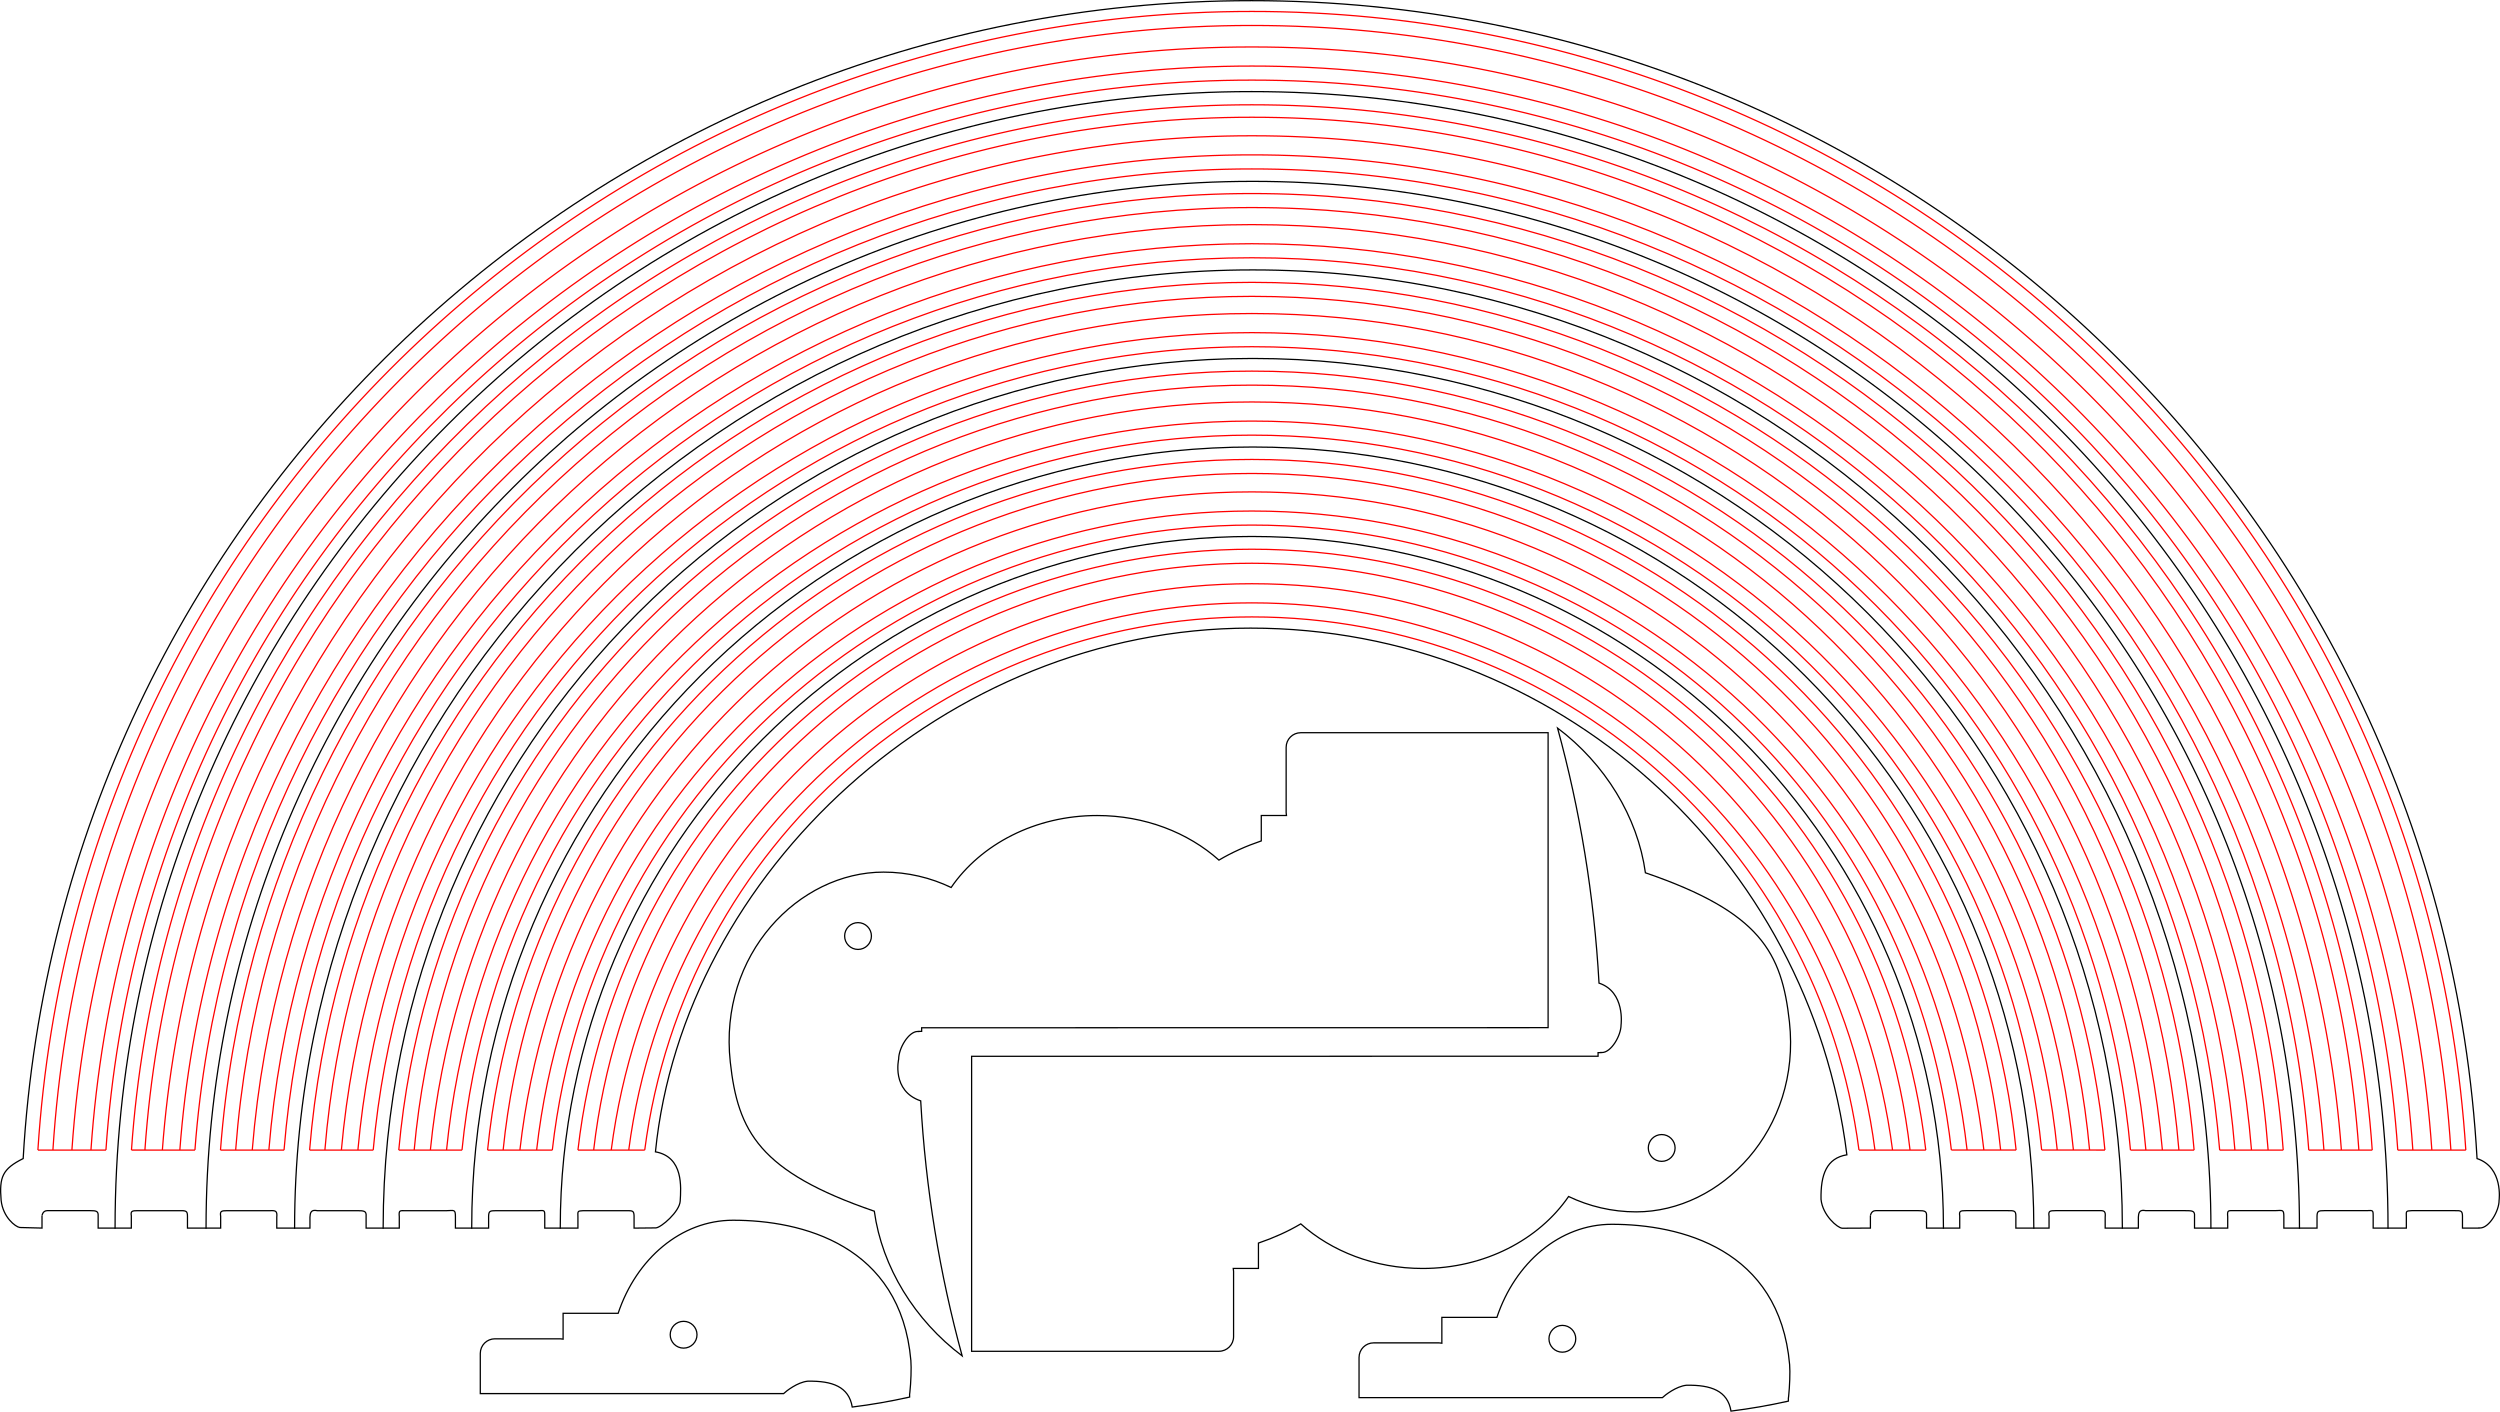
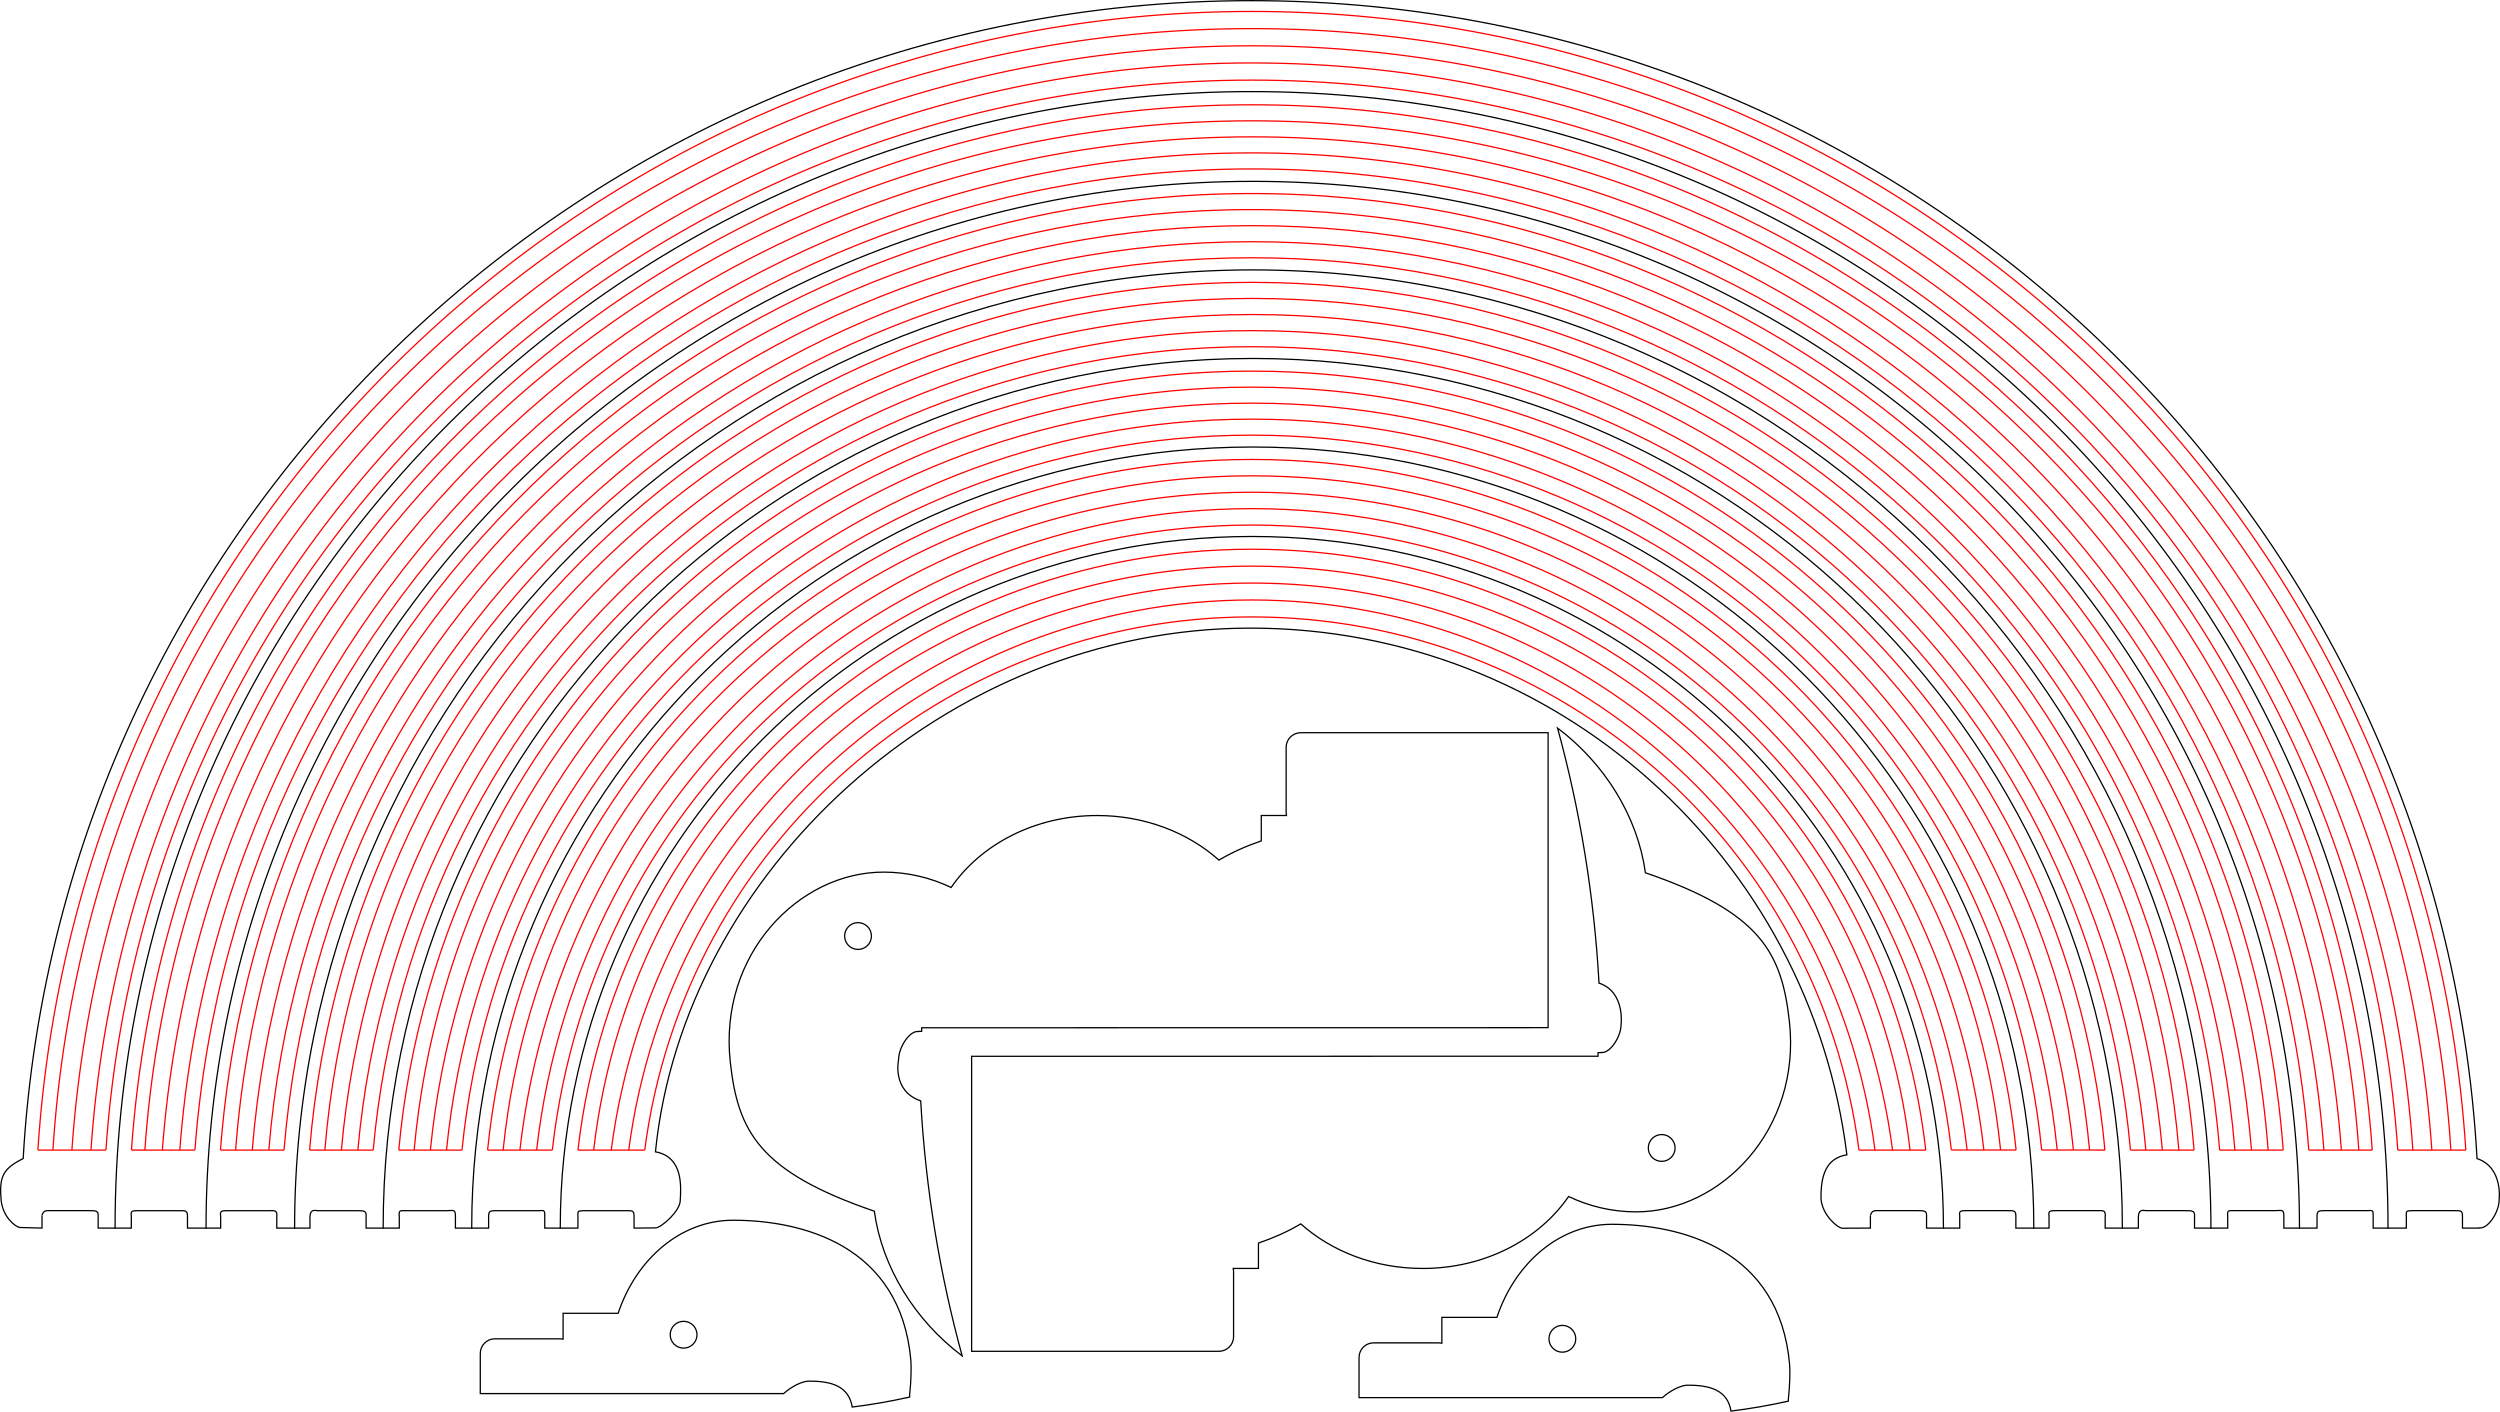
<svg xmlns="http://www.w3.org/2000/svg" width="195.928mm" height="110.645mm" viewBox="0 0 195.928 110.645" version="1.1" id="svg2646">
  <defs id="defs2640" />
  <g id="layer1" transform="translate(121.4197,-57.53219)">
    <path id="path1502" style="opacity:1;vector-effect:none;fill:none;fill-opacity:1;fill-rule:evenodd;stroke:#000000;stroke-width:0.1;stroke-linecap:square;stroke-linejoin:miter;stroke-miterlimit:4;stroke-dasharray:none;stroke-dashoffset:0;stroke-opacity:1" d="m -67.845,163.186 c -0.58,0 -1.05,-0.47 -1.05,-1.05 0,-0.58 0.47,-1.05 1.05,-1.05 0.58,0 1.05,0.47 1.05,1.05 0,0.58 -0.47,1.05 -1.05,1.05 z m -15.934,3.564 23.773,-2e-5 c 0.2,-0.195 1.084,-0.892 1.886,-0.972 1.941,-0.035 3.227,0.435 3.492,2.026 1.502,-0.187 2.981,-0.444 4.436,-0.769 0.021,-0.005 0.042,-0.01 0.062,-0.015 l -0.003,-0.213 c 0.008,-0.052 0.015,-0.11 0.022,-0.174 0.08,-0.72 0.127,-1.901 0.077,-2.474 -0.792,-9.085 -8.578,-10.995 -13.932,-10.995 -4.086,0 -7.581,3.019 -9.009,7.292 h -4.314 v 2.023 c -0.074,-0.015 -0.15,-0.023 -0.228,-0.023 h -5.114 c -0.636,0 -1.148,0.512 -1.148,1.148 z" />
    <path id="path1502-23" style="opacity:1;vector-effect:none;fill:none;fill-opacity:1;fill-rule:evenodd;stroke:#000000;stroke-width:0.1;stroke-linecap:square;stroke-linejoin:miter;stroke-miterlimit:4;stroke-dasharray:none;stroke-dashoffset:0;stroke-opacity:1" d="m 1.024,163.504 c -0.58,0 -1.05,-0.47 -1.05,-1.05 0,-0.58 0.47,-1.05 1.05,-1.05 0.58,0 1.05,0.47 1.05,1.05 0,0.58 -0.47,1.05 -1.05,1.05 z m -15.934,3.564 23.773,-2e-5 c 0.2,-0.195 1.084,-0.892 1.886,-0.972 1.941,-0.035 3.227,0.435 3.492,2.026 1.502,-0.187 2.981,-0.444 4.436,-0.769 0.021,-0.005 0.042,-0.01 0.062,-0.015 l -0.003,-0.213 c 0.008,-0.052 0.015,-0.11 0.022,-0.174 0.08,-0.72 0.127,-1.901 0.077,-2.474 -0.792,-9.085 -8.578,-10.995 -13.932,-10.995 -4.086,0 -7.581,3.019 -9.009,7.292 h -4.314 v 2.023 c -0.074,-0.015 -0.15,-0.023 -0.228,-0.023 h -5.114 c -0.636,0 -1.148,0.512 -1.148,1.148 z" />
    <g id="g3304" transform="translate(-473.175,-317.38)">
      <path id="path1616-2-0-7" d="m 447.284,480.813 c 0.636,0 1.148,-0.512 1.148,-1.148 v -5.114 c 0,-0.078 -0.008,-0.154 -0.023,-0.228 h 1.972 v -1.989 c 1.211,-0.412 2.328,-0.918 3.318,-1.505 2.417,2.158 5.801,3.494 9.547,3.494 4.868,0 9.123,-2.262 11.441,-5.639 1.596,0.764 3.399,1.204 5.297,1.204 6.635,0 12.938,-6.44 12.011,-14.89 -0.597,-5.444 -2.262,-8.588 -11.287,-11.685 -0.603,-4.391 -3.18,-8.553 -6.885,-11.342 1.756,6.42 2.865,13.108 3.249,19.989 2.072,0.69 1.728,3.269 1.728,3.269 1.4e-4,0.856 -0.782,2.171 -1.493,2.171 -0.027,-8e-4 -0.054,-0.002 -0.081,-0.005 v 0.013 h -0.228 v 0.282 l -49.096,0.008 v 23.115 z m 34.7,-14.884 c -0.58,0 -1.05,-0.47 -1.05,-1.05 0,-0.58 0.47,-1.05 1.05,-1.05 0.58,0 1.05,0.47 1.05,1.05 0,0.58 -0.47,1.05 -1.05,1.05 z" style="opacity:1;vector-effect:none;fill:none;fill-opacity:1;fill-rule:evenodd;stroke:#000000;stroke-width:0.1;stroke-linecap:square;stroke-linejoin:miter;stroke-miterlimit:4;stroke-dasharray:none;stroke-dashoffset:0;stroke-opacity:1" />
      <path id="path1616-2-4-8-3" d="m 453.7,432.336 c -0.636,0 -1.148,0.512 -1.148,1.148 v 5.114 c 0,0.078 0.008,0.154 0.023,0.228 h -1.972 v 1.989 c -1.211,0.412 -2.328,0.918 -3.318,1.505 -2.417,-2.158 -5.801,-3.494 -9.547,-3.494 -4.868,0 -9.123,2.262 -11.441,5.639 -1.596,-0.764 -3.399,-1.204 -5.297,-1.204 -6.635,0 -12.938,6.44 -12.011,14.89 0.597,5.444 2.262,8.588 11.287,11.685 0.603,4.391 3.18,8.553 6.885,11.342 -1.756,-6.42 -2.865,-13.108 -3.249,-19.989 -2.306,-0.784 -1.728,-3.269 -1.728,-3.269 -1.4e-4,-0.856 0.782,-2.171 1.493,-2.171 0.027,7.9e-4 0.054,0.002 0.081,0.005 v -0.013 h 0.228 v -0.282 l 49.096,-0.008 v -23.115 z m -34.7,14.884 c 0.58,0 1.05,0.47 1.05,1.05 0,0.58 -0.47,1.05 -1.05,1.05 -0.58,0 -1.05,-0.47 -1.05,-1.05 0,-0.58 0.47,-1.05 1.05,-1.05 z" style="opacity:1;vector-effect:none;fill:none;fill-opacity:1;fill-rule:evenodd;stroke:#000000;stroke-width:0.1;stroke-linecap:square;stroke-linejoin:miter;stroke-miterlimit:4;stroke-dasharray:none;stroke-dashoffset:0;stroke-opacity:1" />
    </g>
    <g id="g1717-3-4-6-1" transform="translate(-217.4057,40.69679)">
-       <path d="m 283.903,106.972 5.332,2.3e-4 m -12.307,-5.1e-4 4.973,2.5e-4 m -11.956,-0.001 4.98,8e-4 m -11.968,-0.004 4.984,0.003 m -11.944,-0.007 4.955,0.004 m -12.033,-10e-4 5.073,-0.003 m -12.314,0.006 5.235,-0.002 m -105.633,0.003 5.235,-7.9e-4 m -12.314,0.001 5.073,-5.3e-4 m -12.033,10e-4 4.955,-5.3e-4 m -11.944,9.5e-4 4.984,-2.6e-4 m -11.968,-0.002 4.98,0.002 m -11.956,-0.004 4.973,0.001 m -12.307,-7.8e-4 h 5.332 m -2.669,-1.4e-4 c 3.342,-48.675 43.686,-86.452 92.476,-86.452 48.792,10e-6 89.136,37.779 92.476,86.457 m -170.818,-6.3e-4 c 3.331,-40.976 37.231,-72.533 78.342,-72.533 41.111,0 75.011,31.557 78.342,72.532 m -163.728,-0.003 c 3.339,-44.826 40.436,-79.492 85.386,-79.492 44.951,10e-6 82.049,34.668 85.386,79.495 m -156.743,-7.5e-4 c 3.328,-37.12 34.089,-65.563 71.357,-65.563 37.267,0 68.027,28.441 71.357,65.559 m -135.74,0.003 c 3.321,-33.282 30.936,-58.631 64.384,-58.631 33.444,0 61.058,25.344 64.383,58.623 m -121.75,0.007 c 3.316,-29.38 27.801,-51.583 57.367,-51.583 29.564,0 54.048,22.202 57.366,51.579 m -107.575,0.003 c 3.308,-25.39 24.605,-44.385 50.209,-44.385 25.604,0 46.9,18.995 50.209,44.384 m 43.758,0.003 c -3.176,-49.563 -44.301,-88.138 -93.966,-88.138 -49.663,-10e-6 -90.788,38.572 -93.966,88.133 m 2.981,-1.2e-4 c 3.284,-47.831 43.042,-84.952 90.985,-84.952 47.945,10e-6 87.703,37.124 90.985,84.957 m -11.343,-3.3e-4 c -3.14,-41.664 -37.861,-73.866 -79.643,-73.866 -41.781,0 -76.501,32.201 -79.643,73.864 m 2.602,0.002 c 3.262,-40.128 36.78,-71.033 77.041,-71.033 40.261,0 73.779,30.904 77.041,71.032 m 9.714,10e-4 c -3.163,-45.583 -41.063,-80.944 -86.755,-80.944 -45.691,10e-6 -83.589,35.358 -86.755,80.939 m 2.738,0.001 c 3.276,-43.98 39.915,-77.992 84.017,-77.992 44.103,10e-6 80.743,34.014 84.017,77.995 m -11.366,-0.001 c -3.118,-37.808 -34.714,-66.905 -72.65,-66.905 -37.937,0 -69.533,29.097 -72.651,66.906 m 2.587,-3.6e-4 c 3.252,-36.27 33.648,-64.063 70.063,-64.063 36.414,0 66.809,27.79 70.063,64.059 m -4.412,-5.4e-4 c -3.092,-33.951 -31.559,-59.944 -65.651,-59.944 -34.093,0 -62.562,25.996 -65.652,59.948 m 2.536,-4.4e-4 c 3.236,-32.431 30.524,-57.131 63.116,-57.131 32.589,0 59.875,24.696 63.115,57.123 m -4.436,6.8e-4 C 249.716,76.851 224.362,53.942 194.096,53.942 163.827,53.942 138.472,76.855 135.417,106.969 m 2.625,-5.6e-4 c 3.22,-28.525 27.348,-50.083 56.054,-50.083 28.705,0 52.832,21.556 56.053,50.079 m -4.471,0.004 c -3.016,-26.207 -25.203,-45.99 -51.583,-45.99 -26.381,0 -48.569,19.782 -51.583,45.99 m 2.749,-7.4e-4 c 3.196,-24.532 24.096,-42.885 48.834,-42.885 24.739,0 45.638,18.354 48.834,42.885 m 46.305,0.002 C 286.019,56.789 244.38,17.733 194.095,17.733 c -50.283,-1e-5 -91.921,39.053 -95.139,89.233 m 5.332,0 c 3.242,-47.211 42.485,-83.852 89.807,-83.852 47.324,10e-6 86.568,36.643 89.807,83.856 m -8.978,-3.3e-4 C 271.738,64.686 236.5,32.004 194.095,32.004 c -42.403,0 -77.641,32.681 -80.829,74.964 m 4.98,0.002 c 3.211,-39.507 36.211,-69.933 75.849,-69.933 39.637,0 72.637,30.426 75.849,69.933 m 11.956,0.001 c -3.201,-46.134 -41.56,-81.923 -87.805,-81.923 -46.244,10e-6 -84.601,35.786 -87.805,81.918 m 4.973,10e-4 c 3.229,-43.36 39.352,-76.892 82.832,-76.892 43.481,10e-6 79.604,33.534 82.832,76.895 m -8.987,-0.001 c -3.169,-38.43 -35.284,-68.005 -73.845,-68.005 -38.561,0 -70.676,29.576 -73.845,68.006 m 4.984,-3.6e-4 c 3.196,-35.647 33.07,-62.962 68.86,-62.962 35.789,0 65.662,27.313 68.86,62.959 m -2.004,-6.7e-4 c -3.148,-34.574 -32.139,-61.045 -66.856,-61.045 -34.719,0 -63.71,26.473 -66.856,61.049 m 4.955,-4.4e-4 c 3.174,-31.807 29.936,-56.031 61.901,-56.031 31.962,0 58.723,24.22 61.9,56.024 m -2.005,3.9e-4 c -3.122,-30.736 -29.002,-54.12 -59.895,-54.12 -30.896,-1e-5 -56.777,23.388 -59.896,54.127 m 5.073,-5.6e-4 c 3.149,-27.899 26.747,-48.983 54.823,-48.983 28.074,0 51.672,21.082 54.823,48.979 m -2.006,5.6e-4 c -3.088,-26.834 -25.806,-47.087 -52.816,-47.087 -27.012,0 -49.73,20.255 -52.816,47.09 m 5.235,-7.4e-4 c 3.114,-23.902 23.477,-41.784 47.581,-41.784 24.104,0 44.467,17.882 47.581,41.784" style="fill:none;stroke:#ff0000;stroke-width:0.1;stroke-linecap:butt;stroke-linejoin:miter;stroke-miterlimit:4;stroke-dasharray:none;stroke-opacity:1" id="path21201-2-5-7-7-4" />
+       <path d="m 283.903,106.972 5.332,2.3e-4 m -12.307,-5.1e-4 4.973,2.5e-4 m -11.956,-0.001 4.98,8e-4 m -11.968,-0.004 4.984,0.003 m -11.944,-0.007 4.955,0.004 m -12.033,-10e-4 5.073,-0.003 m -12.314,0.006 5.235,-0.002 m -105.633,0.003 5.235,-7.9e-4 m -12.314,0.001 5.073,-5.3e-4 m -12.033,10e-4 4.955,-5.3e-4 m -11.944,9.5e-4 4.984,-2.6e-4 m -11.968,-0.002 4.98,0.002 m -11.956,-0.004 4.973,0.001 m -12.307,-7.8e-4 h 5.332 m -2.669,-1.4e-4 c 3.342,-48.675 43.686,-86.544 92.476,-86.544 48.792,10e-6 89.136,37.872 92.476,86.549 m -170.818,-6.3e-4 c 3.331,-40.976 37.231,-72.452 78.342,-72.452 41.111,0 75.011,31.476 78.342,72.452 m -163.728,-0.003 c 3.339,-44.826 40.436,-79.408 85.386,-79.408 44.951,10e-6 82.049,34.584 85.386,79.411 m -156.743,-7.5e-4 c 3.328,-37.12 34.089,-65.486 71.357,-65.486 37.267,0 68.027,28.365 71.357,65.483 m -135.74,0.003 c 3.321,-33.282 30.936,-58.542 64.384,-58.542 33.444,0 61.058,25.255 64.383,58.534 m -121.75,0.007 c 3.316,-29.38 27.801,-51.557 57.367,-51.557 29.564,0 54.048,22.175 57.366,51.553 m -107.575,0.003 c 3.308,-25.39 24.605,-44.439 50.209,-44.439 25.604,0 46.9,19.049 50.209,44.438 m 43.758,0.003 c -3.176,-49.563 -44.301,-87.893 -93.966,-87.893 -49.663,-9e-6 -90.788,38.327 -93.966,87.889 m 2.981,-1.2e-4 c 3.284,-47.831 43.042,-85.198 90.985,-85.198 47.945,10e-6 87.703,37.37 90.986,85.203 m -11.343,-3.3e-4 C 270.598,65.307 235.877,33.262 194.095,33.262 c -41.781,0 -76.501,32.044 -79.643,73.707 m 2.602,0.002 c 3.262,-40.128 36.78,-71.192 77.041,-71.192 40.261,0 73.779,31.064 77.041,71.192 m 9.714,10e-4 c -3.163,-45.583 -41.063,-80.667 -86.755,-80.667 -45.691,10e-6 -83.589,35.082 -86.755,80.662 m 2.738,0.001 c 3.276,-43.98 39.915,-78.15 84.017,-78.15 44.103,10e-6 80.743,34.171 84.017,78.153 m -11.366,-0.001 c -3.118,-37.808 -34.714,-66.745 -72.65,-66.745 -37.937,0 -69.533,28.937 -72.651,66.746 m 2.587,-3.6e-4 c 3.252,-36.27 33.648,-64.224 70.063,-64.224 36.414,0 66.809,27.952 70.063,64.221 m -4.412,-5.4e-4 c -3.092,-33.951 -31.559,-59.792 -65.651,-59.792 -34.093,0 -62.562,25.843 -65.652,59.796 m 2.536,-4.4e-4 c 3.236,-32.431 30.524,-57.287 63.116,-57.287 32.589,0 59.875,24.851 63.115,57.279 m -4.436,6.8e-4 C 249.716,76.851 224.362,54.127 194.096,54.127 163.827,54.127 138.472,76.855 135.417,106.969 m 2.625,-5.6e-4 c 3.22,-28.525 27.348,-50.27 56.054,-50.27 28.705,0 52.832,21.743 56.053,50.266 m -4.471,0.004 C 242.663,80.762 220.476,61.203 194.096,61.204 c -26.381,0 -48.569,19.557 -51.583,45.765 m 2.749,-7.4e-4 c 3.196,-24.532 24.096,-43.112 48.834,-43.112 24.739,0 45.638,18.581 48.834,43.112 m 46.305,0.002 C 286.019,56.789 244.38,17.733 194.095,17.733 c -50.283,-1e-5 -91.921,39.053 -95.139,89.233 m 5.332,0 c 3.242,-47.211 42.485,-83.852 89.807,-83.852 47.324,10e-6 86.568,36.643 89.807,83.856 m -8.978,-3.3e-4 C 271.738,64.686 236.5,32.004 194.095,32.004 c -42.403,0 -77.641,32.681 -80.829,74.964 m 4.98,0.002 c 3.211,-39.507 36.211,-69.933 75.849,-69.933 39.637,0 72.637,30.426 75.849,69.933 m 11.956,0.001 c -3.201,-46.134 -41.56,-81.923 -87.805,-81.923 -46.244,10e-6 -84.601,35.786 -87.805,81.918 m 4.973,10e-4 c 3.229,-43.36 39.352,-76.892 82.832,-76.892 43.481,10e-6 79.604,33.534 82.832,76.895 m -8.987,-0.001 c -3.169,-38.43 -35.284,-68.005 -73.845,-68.005 -38.561,0 -70.676,29.576 -73.845,68.006 m 4.984,-3.6e-4 c 3.196,-35.647 33.07,-62.962 68.86,-62.962 35.789,0 65.662,27.313 68.86,62.959 m -2.004,-6.7e-4 c -3.148,-34.574 -32.139,-61.045 -66.856,-61.045 -34.719,0 -63.71,26.473 -66.856,61.049 m 4.955,-4.4e-4 c 3.174,-31.807 29.936,-56.031 61.901,-56.031 31.962,0 58.723,24.22 61.9,56.024 m -2.005,3.9e-4 c -3.122,-30.736 -29.002,-54.12 -59.895,-54.12 -30.896,-1e-5 -56.777,23.388 -59.896,54.127 m 5.073,-5.6e-4 c 3.149,-27.899 26.747,-48.983 54.823,-48.983 28.074,0 51.672,21.082 54.823,48.979 m -2.006,5.6e-4 c -3.088,-26.834 -25.806,-47.087 -52.816,-47.087 -27.012,0 -49.73,20.255 -52.816,47.09 m 5.235,-7.4e-4 c 3.114,-23.902 23.477,-41.784 47.581,-41.784 24.104,0 44.467,17.882 47.581,41.784" style="fill:none;stroke:#ff0000;stroke-width:0.1;stroke-linecap:butt;stroke-linejoin:miter;stroke-miterlimit:4;stroke-dasharray:none;stroke-opacity:1" id="path21201-2-5-7-7-4" />
      <path id="path1691-9-1-44-3" d="m 283.138,113.081 c 0,-49.191 -39.877,-89.067 -89.067,-89.067 -49.191,0 -89.067,39.877 -89.067,89.067" style="opacity:1;vector-effect:none;fill:none;fill-opacity:1;fill-rule:evenodd;stroke:#000000;stroke-width:0.1;stroke-linecap:square;stroke-linejoin:miter;stroke-miterlimit:4;stroke-dasharray:none;stroke-dashoffset:0;stroke-opacity:1" />
      <path id="path1689-3-7-4-2" d="m 103.678,113.081 v -0.959 c 0.017,-0.346 -0.111,-0.414 -0.642,-0.407 h -3.34 c -0.39,0 -0.418,0.423 -0.418,0.42 v 0.946 l -1.738,-0.045 c -0.338,-0.045 -1.325,-0.801 -1.466,-2.133 -0.152,-1.818 0.102,-2.461 1.728,-3.269 2.888,-50.532 45.016,-90.747 96.272,-90.747 51.299,0 93.216,40.155 96.041,90.747 2.072,0.69 1.728,3.269 1.728,3.269 1.3e-4,0.856 -0.783,2.171 -1.493,2.171 -0.027,-8e-4 -0.054,-0.002 -0.081,-0.005 v 0.013 h -1.296 v -0.959 c -0.017,-0.381 -0.087,-0.418 -0.607,-0.407 h -3.373 c -0.437,0.033 -0.441,-0.004 -0.419,0.506 v 0.86 h -2.6 v -0.926 c 0,-0.366 -0.006,-0.445 -0.224,-0.451 v 1e-5 c -0.073,-0.002 -0.168,0.004 -0.296,0.011 h -3.307 c -0.482,0 -0.562,0.038 -0.573,0.44 v 0.926 h -2.6 v -0.893 c -10e-6,-0.592 -0.095,-0.487 -0.696,-0.473 h -3.175 c -0.494,0 -0.574,-0.061 -0.529,0.473 v 0.893 H 267.973 v -0.926 c 0.033,-0.425 -0.154,-0.443 -0.741,-0.44 h -3.076 c -0.052,-0.01 -0.101,-0.017 -0.145,-0.02 -0.039,-0.003 -0.074,-0.003 -0.107,0 v 0 c -0.23,0.02 -0.32,0.183 -0.332,0.526 v 0.86 h -2.601 v -0.86 c 0.05,-0.483 -0.087,-0.527 -0.52,-0.506 h -3.373 c -0.464,0 -0.567,0.035 -0.506,0.44 v 0.926 h -2.6 v -0.926 c 0,-0.425 -0.099,-0.451 -0.664,-0.44 h -3.241 c -0.437,0 -0.557,0.028 -0.495,0.407 v 0.959 h -2.6 v -0.959 c 0.017,-0.346 -0.111,-0.414 -0.642,-0.407 h -3.34 c -0.39,0 -0.418,0.423 -0.418,0.42 v 0.946 l -2.212,0.011 c -0.356,-0.024 -1.532,-1.001 -1.658,-2.264 -0.035,-1.941 0.434,-3.227 2.026,-3.491 -2.895,-23.259 -22.708,-41.276 -46.732,-41.276 -23.944,0 -44.454,19.255 -46.642,41.043 2.217,0.403 2,2.801 1.94,3.857 -0.049,0.841 -1.501,2.087 -1.91,2.105 -0.036,-5.3e-4 -1.705,0.017 -1.705,0.017 v -0.959 c -0.017,-0.381 -0.088,-0.418 -0.608,-0.407 h -3.373 c -0.437,0.033 -0.441,-0.004 -0.419,0.506 v 0.86 l -2.6,1e-5 v -0.926 c 0,-0.366 -0.006,-0.445 -0.224,-0.451 v 1e-5 c -0.073,-0.002 -0.169,0.004 -0.296,0.011 h -3.307 c -0.482,0 -0.561,0.038 -0.573,0.44 v 0.926 l -2.601,-10e-6 v -0.893 c 0,-0.592 -0.095,-0.487 -0.696,-0.473 h -3.175 c -0.494,0 -0.574,-0.061 -0.529,0.473 v 0.893 h -2.6 v -0.926 c 0.033,-0.425 -0.154,-0.443 -0.741,-0.44 h -3.076 c -0.052,-0.01 -0.101,-0.017 -0.145,-0.02 -0.039,-0.003 -0.074,-0.003 -0.107,0 v 10e-6 c -0.23,0.02 -0.32,0.183 -0.332,0.526 v 0.86 h -2.6 v -0.86 c 0.05,-0.483 -0.088,-0.527 -0.52,-0.506 H 113.785 c -0.464,0 -0.567,0.035 -0.506,0.44 v 0.926 l -2.601,10e-6 v -0.926 c 0,-0.425 -0.099,-0.451 -0.664,-0.44 h -3.241 c -0.437,0 -0.557,0.028 -0.495,0.407 v 0.959 z" style="opacity:1;vector-effect:none;fill:none;fill-opacity:1;fill-rule:evenodd;stroke:#000000;stroke-width:0.1;stroke-linecap:square;stroke-linejoin:miter;stroke-miterlimit:4;stroke-dasharray:none;stroke-dashoffset:0;stroke-opacity:1" />
      <path id="path1687-1-7-0-5" d="m 139.894,113.081 c 0,-29.935 24.267,-54.201 54.201,-54.201 h 4e-5 c 29.935,0 54.201,24.267 54.201,54.201" style="opacity:1;vector-effect:none;fill:none;fill-opacity:1;fill-rule:evenodd;stroke:#000000;stroke-width:0.1;stroke-linecap:square;stroke-linejoin:miter;stroke-miterlimit:4;stroke-dasharray:none;stroke-dashoffset:0;stroke-opacity:1" />
      <path id="path1685-2-7-6-4" d="m 255.378,113.081 c 0,-33.806 -27.405,-61.212 -61.212,-61.212 -33.806,0 -61.212,27.405 -61.212,61.212" style="opacity:1;vector-effect:none;fill:none;fill-opacity:1;fill-rule:evenodd;stroke:#000000;stroke-width:0.1;stroke-linecap:square;stroke-linejoin:miter;stroke-miterlimit:4;stroke-dasharray:none;stroke-dashoffset:0;stroke-opacity:1" />
      <path id="path1683-7-3-7-9" d="m 126.014,113.081 c -1e-5,-37.639 30.513,-68.152 68.152,-68.152 37.639,0 68.152,30.513 68.152,68.152" style="opacity:1;vector-effect:none;fill:none;fill-opacity:1;fill-rule:evenodd;stroke:#000000;stroke-width:0.1;stroke-linecap:square;stroke-linejoin:miter;stroke-miterlimit:4;stroke-dasharray:none;stroke-dashoffset:0;stroke-opacity:1" />
      <path id="path1681-0-0-0-5" d="m 269.258,113.081 c 0,-41.472 -33.62,-75.092 -75.092,-75.092 -41.472,0 -75.092,33.62 -75.092,75.092" style="opacity:1;vector-effect:none;fill:none;fill-opacity:1;fill-rule:evenodd;stroke:#000000;stroke-width:0.1;stroke-linecap:square;stroke-linejoin:miter;stroke-miterlimit:4;stroke-dasharray:none;stroke-dashoffset:0;stroke-opacity:1" />
      <path id="path2470-1-6-0-8-1-8" d="m 112.134,113.081 c 0,-45.305 36.727,-82.032 82.032,-82.032 45.305,-1e-5 82.032,36.727 82.032,82.032" style="opacity:1;vector-effect:none;fill:none;fill-opacity:1;fill-rule:evenodd;stroke:#000000;stroke-width:0.1;stroke-linecap:square;stroke-linejoin:miter;stroke-miterlimit:4;stroke-dasharray:none;stroke-dashoffset:0;stroke-opacity:1" />
    </g>
  </g>
</svg>
